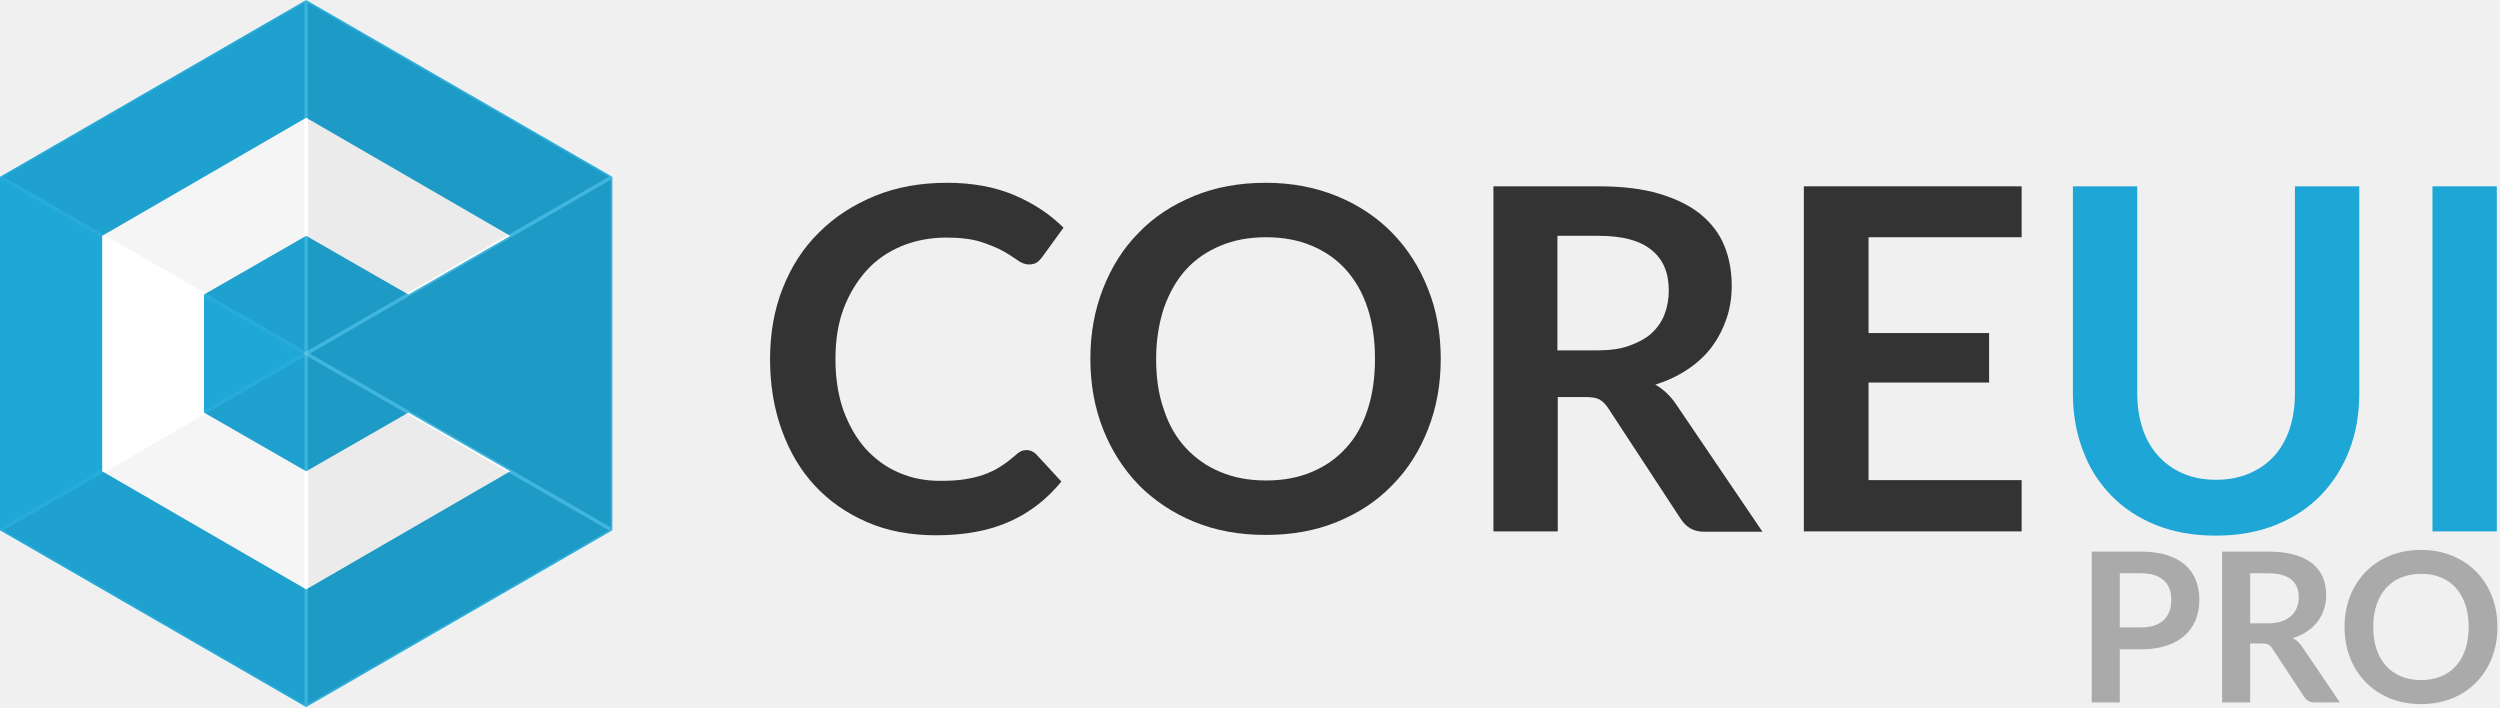
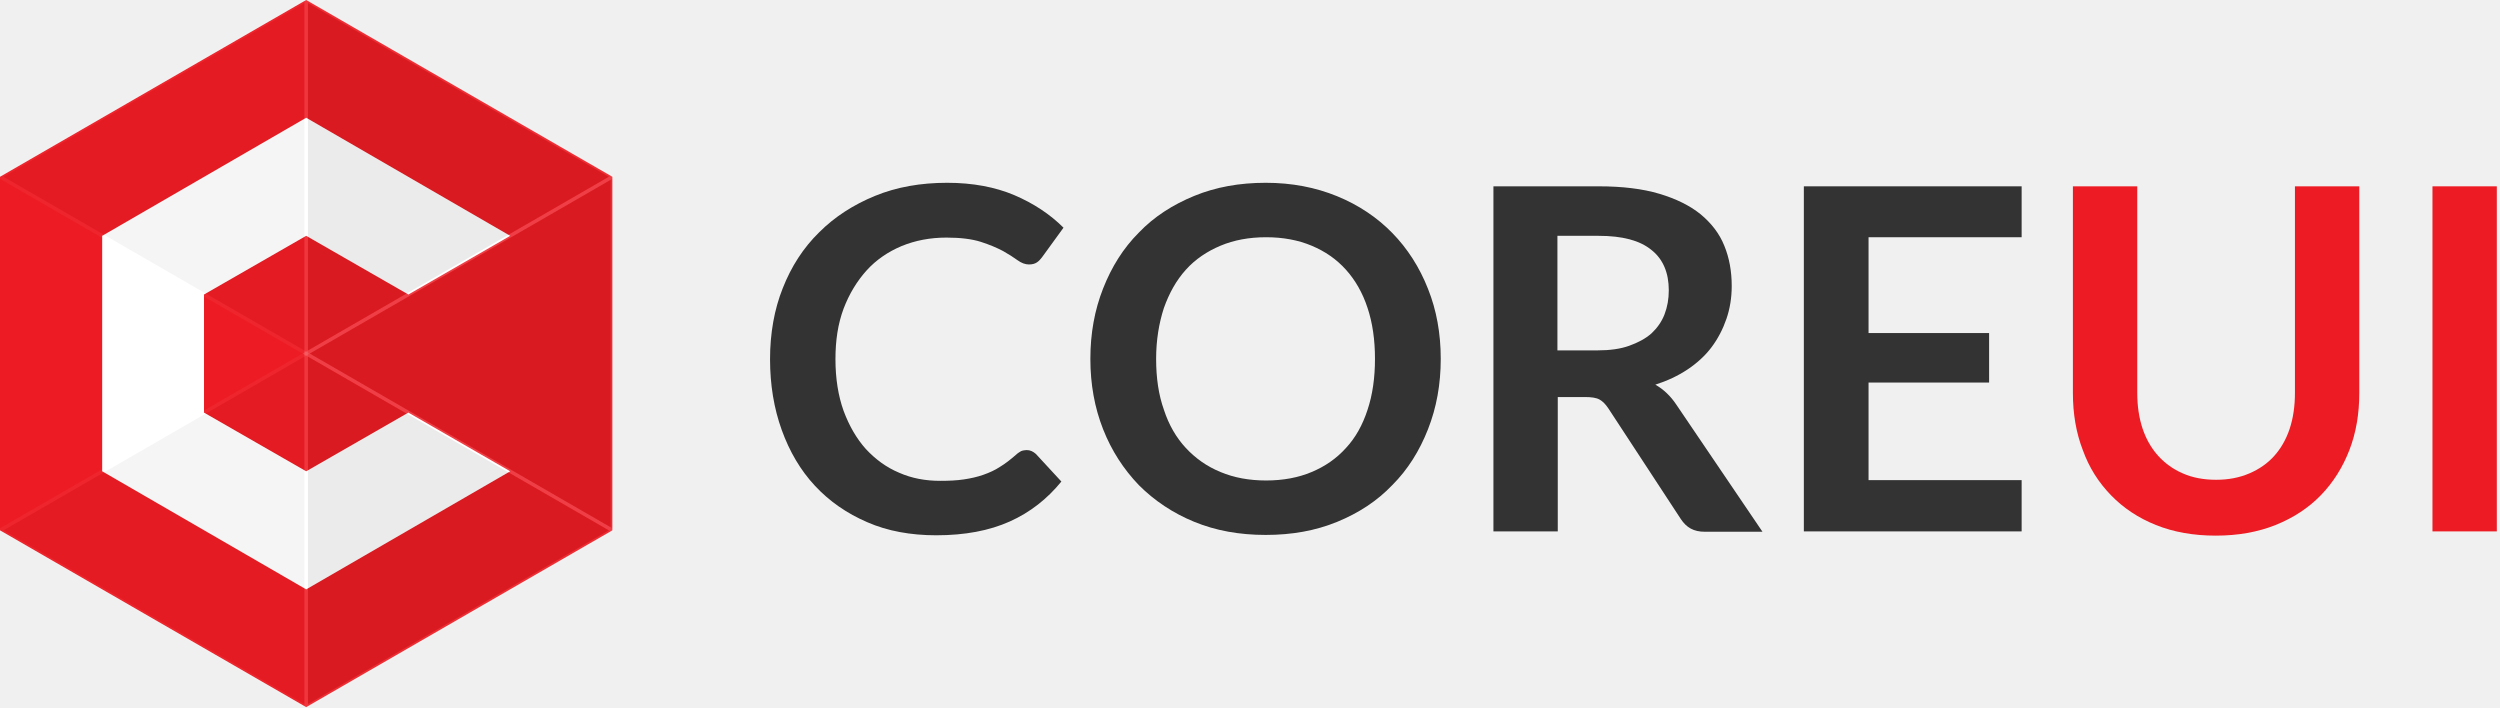
<svg xmlns="http://www.w3.org/2000/svg" version="1.1" id="Warstwa_1" x="0px" y="0px" width="707.1px" height="200px" viewBox="0 0 707.1 200" enable-background="new 0 0 707.1 200" xml:space="preserve">
-   <polygon fill="#1FA8D7" points="0,150 0,50 86.6,0 173.2,50 173.2,150 86.6,200 " />
+   <polygon fill="#ED1C24" points="0,150 0,50 86.6,0 173.2,50 173.2,150 86.6,200 " />
  <polygon fill="#FFFFFF" points="86.6,133.3 57.7,116.7 57.7,83.3 86.6,66.7 115.5,83.3 144.3,66.7 86.6,33.3 28.9,66.7 28.9,133.3   86.6,166.7 144.3,133.3 115.5,116.7 " />
  <polygon opacity="0.04" stroke="#FFFFFF" stroke-miterlimit="10" enable-background="new    " points="0,50 86.6,100 86.6,0 " />
  <polygon opacity="0.04" stroke="#FFFFFF" stroke-miterlimit="10" enable-background="new    " points="0,150 86.6,200 86.6,100 " />
  <polygon opacity="0.08" stroke="#FFFFFF" stroke-miterlimit="10" enable-background="new    " points="86.6,100 173.2,150 173.2,50   " />
  <polygon fill-opacity="0" points="86.6,100 0,50 0,150 " />
  <polygon opacity="0.08" stroke="#FFFFFF" stroke-miterlimit="10" enable-background="new    " points="173.2,150 86.6,100 86.6,200   " />
  <polygon opacity="0.08" stroke="#FFFFFF" stroke-miterlimit="10" enable-background="new    " points="173.2,50 86.6,0 86.6,100 " />
  <g>
    <path fill="#333333" d="M290.4,127.3c1,0,1.8,0.4,2.6,1.1l7.2,7.8c-4,4.9-8.8,8.7-14.6,11.3c-5.8,2.6-12.7,3.9-20.8,3.9   c-7.2,0-13.8-1.2-19.5-3.7c-5.8-2.5-10.7-5.9-14.8-10.3c-4.1-4.4-7.2-9.7-9.4-15.8c-2.2-6.1-3.3-12.8-3.3-20   c0-7.3,1.2-14.1,3.6-20.1c2.4-6.1,5.8-11.4,10.3-15.8c4.4-4.4,9.7-7.8,15.8-10.3s12.9-3.7,20.4-3.7c7.2,0,13.6,1.2,19,3.5   s10.1,5.4,13.9,9.2l-6.1,8.4c-0.4,0.5-0.8,1-1.4,1.4s-1.3,0.6-2.3,0.6s-2.1-0.4-3.2-1.2s-2.5-1.7-4.1-2.6c-1.7-0.9-3.8-1.8-6.3-2.6   c-2.5-0.8-5.8-1.2-9.7-1.2c-4.6,0-8.8,0.8-12.7,2.4c-3.8,1.6-7.2,3.9-9.9,6.9s-4.9,6.6-6.5,10.8c-1.6,4.3-2.3,9-2.3,14.3   c0,5.5,0.8,10.4,2.3,14.6c1.6,4.3,3.7,7.9,6.3,10.8c2.7,2.9,5.8,5.2,9.4,6.7c3.6,1.6,7.5,2.3,11.6,2.3c2.5,0,4.7-0.1,6.7-0.4   c2-0.3,3.8-0.7,5.5-1.3s3.3-1.3,4.8-2.3c1.5-0.9,3-2.1,4.5-3.4c0.4-0.4,0.9-0.7,1.4-1C289.3,127.4,289.9,127.3,290.4,127.3z" />
    <path fill="#333333" d="M407.5,101.5c0,7.2-1.2,13.8-3.6,19.9s-5.7,11.4-10.1,15.8c-4.3,4.5-9.5,7.9-15.6,10.4s-12.8,3.7-20.2,3.7   c-7.4,0-14.1-1.2-20.2-3.7s-11.3-6-15.7-10.4c-4.3-4.5-7.7-9.7-10.1-15.8c-2.4-6.1-3.6-12.7-3.6-19.9c0-7.2,1.2-13.8,3.6-19.9   s5.7-11.4,10.1-15.8c4.3-4.5,9.6-7.9,15.7-10.4s12.8-3.7,20.2-3.7c7.4,0,14.1,1.3,20.2,3.8s11.3,6,15.6,10.4   c4.3,4.4,7.7,9.7,10.1,15.8C406.3,87.7,407.5,94.3,407.5,101.5z M388.9,101.5c0-5.4-0.7-10.2-2.1-14.4c-1.4-4.3-3.5-7.9-6.1-10.8   c-2.7-3-5.9-5.2-9.7-6.8c-3.8-1.6-8.1-2.4-12.9-2.4s-9.1,0.8-12.9,2.4s-7.1,3.8-9.8,6.8c-2.7,3-4.7,6.6-6.2,10.8   c-1.4,4.3-2.2,9.1-2.2,14.4c0,5.4,0.7,10.2,2.2,14.4c1.4,4.3,3.5,7.9,6.2,10.8s5.9,5.2,9.8,6.8c3.8,1.6,8.1,2.4,12.9,2.4   s9.1-0.8,12.9-2.4c3.8-1.6,7-3.8,9.7-6.8c2.7-2.9,4.7-6.5,6.1-10.8C388.2,111.7,388.9,106.9,388.9,101.5z" />
    <path fill="#333333" d="M440.6,112.2v38.1h-18.2V52.7h29.8c6.7,0,12.4,0.7,17.1,2.1c4.7,1.4,8.6,3.3,11.7,5.8   c3,2.5,5.3,5.4,6.7,8.9c1.4,3.4,2.1,7.2,2.1,11.4c0,3.3-0.5,6.4-1.5,9.3s-2.4,5.6-4.2,8c-1.8,2.4-4.1,4.5-6.8,6.3   c-2.7,1.8-5.7,3.2-9.1,4.3c2.3,1.3,4.3,3.2,5.9,5.6l24.4,36h-16.3c-1.6,0-2.9-0.3-4-0.9c-1.1-0.6-2-1.5-2.8-2.7l-20.5-31.3   c-0.8-1.2-1.6-2-2.5-2.5s-2.3-0.7-4.1-0.7h-7.7V112.2z M440.6,99.1h11.3c3.4,0,6.4-0.4,8.9-1.3s4.6-2,6.3-3.5   c1.6-1.5,2.9-3.3,3.7-5.4c0.8-2.1,1.2-4.3,1.2-6.8c0-4.9-1.6-8.8-4.9-11.4c-3.3-2.7-8.2-4-15-4h-11.6v32.4H440.6z" />
    <path fill="#333333" d="M571.8,52.7v14.4h-43.3v27.1h34.1v14h-34.1v27.6h43.3v14.5h-61.6V52.7H571.8z" />
-     <path fill="#1EA7D6" d="M626.8,135.7c3.5,0,6.6-0.6,9.4-1.8c2.8-1.2,5.1-2.8,7-4.9c1.9-2.1,3.4-4.7,4.4-7.7s1.5-6.4,1.5-10.1V52.7   h18.2v58.5c0,5.8-0.9,11.2-2.8,16.1c-1.9,4.9-4.6,9.2-8.1,12.8c-3.5,3.6-7.8,6.4-12.8,8.4s-10.6,3-16.9,3s-11.9-1-16.9-3   s-9.2-4.8-12.7-8.4c-3.5-3.6-6.2-7.8-8-12.8c-1.9-4.9-2.8-10.3-2.8-16.1V52.7h18.2v58.4c0,3.7,0.5,7.1,1.5,10.1s2.5,5.6,4.4,7.7   s4.2,3.8,7,5C620.1,135.1,623.3,135.7,626.8,135.7z" />
-     <path fill="#1EA7D6" d="M706.2,150.3H688V52.7h18.2V150.3z" />
-   </g>
-   <g>
-     <path fill="#AAAAAA" d="M599.558,183.654v15.016h-7.936v-42.657h13.895c2.852,0,5.32,0.335,7.404,1.003   c2.085,0.669,3.806,1.604,5.163,2.803c1.356,1.2,2.359,2.636,3.009,4.307c0.649,1.672,0.974,3.501,0.974,5.487   c0,2.065-0.345,3.958-1.032,5.679c-0.689,1.722-1.722,3.201-3.098,4.439c-1.377,1.239-3.098,2.203-5.163,2.892   c-2.064,0.688-4.483,1.032-7.257,1.032H599.558z M599.558,177.459h5.959c1.455,0,2.724-0.182,3.806-0.545   c1.081-0.364,1.977-0.886,2.685-1.563c0.708-0.679,1.239-1.505,1.593-2.479c0.354-0.974,0.531-2.06,0.531-3.26   c0-1.141-0.177-2.173-0.531-3.098c-0.354-0.924-0.885-1.711-1.593-2.359c-0.708-0.649-1.604-1.146-2.685-1.49   c-1.082-0.344-2.351-0.517-3.806-0.517h-5.959V177.459z" />
-     <path fill="#AAAAAA" d="M636.433,182.002v16.668h-7.936v-42.657h13.01c2.91,0,5.403,0.301,7.479,0.9   c2.074,0.6,3.775,1.44,5.104,2.521c1.327,1.082,2.301,2.375,2.92,3.88c0.62,1.504,0.93,3.161,0.93,4.971   c0,1.436-0.212,2.793-0.635,4.07c-0.423,1.279-1.032,2.439-1.829,3.481c-0.796,1.043-1.779,1.957-2.949,2.743   c-1.171,0.787-2.503,1.416-3.998,1.889c1.004,0.57,1.868,1.386,2.597,2.448l10.679,15.753h-7.139c-0.688,0-1.273-0.138-1.756-0.413   c-0.481-0.275-0.89-0.668-1.224-1.18l-8.969-13.659c-0.334-0.511-0.703-0.874-1.105-1.091c-0.403-0.217-0.999-0.325-1.785-0.325   H636.433z M636.433,176.309h4.956c1.494,0,2.798-0.187,3.909-0.561c1.11-0.373,2.025-0.89,2.743-1.549   c0.718-0.658,1.254-1.44,1.607-2.345c0.354-0.904,0.531-1.897,0.531-2.979c0-2.163-0.713-3.825-2.139-4.985   s-3.604-1.741-6.534-1.741h-5.074V176.309z" />
-     <path fill="#AAAAAA" d="M706.378,177.342c0,3.127-0.521,6.022-1.563,8.688c-1.043,2.665-2.508,4.971-4.396,6.918   c-1.888,1.946-4.159,3.466-6.814,4.558c-2.655,1.091-5.596,1.637-8.82,1.637c-3.226,0-6.171-0.546-8.836-1.637   c-2.665-1.092-4.946-2.611-6.844-4.558c-1.898-1.947-3.368-4.253-4.41-6.918c-1.043-2.665-1.563-5.561-1.563-8.688   s0.521-6.023,1.563-8.688c1.042-2.664,2.512-4.971,4.41-6.917c1.897-1.947,4.179-3.467,6.844-4.559   c2.665-1.091,5.61-1.637,8.836-1.637c3.225,0,6.165,0.551,8.82,1.652s4.927,2.62,6.814,4.558s3.353,4.238,4.396,6.902   C705.857,171.318,706.378,174.215,706.378,177.342z M698.236,177.342c0-2.341-0.31-4.44-0.929-6.299s-1.51-3.437-2.67-4.734   s-2.571-2.291-4.233-2.979s-3.535-1.032-5.619-1.032c-2.085,0-3.964,0.344-5.635,1.032c-1.672,0.688-3.093,1.682-4.263,2.979   c-1.171,1.298-2.07,2.876-2.699,4.734c-0.63,1.858-0.944,3.958-0.944,6.299c0,2.34,0.314,4.439,0.944,6.298   c0.629,1.858,1.528,3.433,2.699,4.72c1.17,1.289,2.591,2.277,4.263,2.965c1.671,0.688,3.55,1.032,5.635,1.032   c2.084,0,3.957-0.344,5.619-1.032c1.662-0.688,3.073-1.676,4.233-2.965c1.16-1.287,2.051-2.861,2.67-4.72   S698.236,179.682,698.236,177.342z" />
+     <path fill="#ED1C24" d="M626.8,135.7c3.5,0,6.6-0.6,9.4-1.8c2.8-1.2,5.1-2.8,7-4.9c1.9-2.1,3.4-4.7,4.4-7.7s1.5-6.4,1.5-10.1V52.7   h18.2v58.5c0,5.8-0.9,11.2-2.8,16.1c-1.9,4.9-4.6,9.2-8.1,12.8c-3.5,3.6-7.8,6.4-12.8,8.4s-10.6,3-16.9,3s-11.9-1-16.9-3   s-9.2-4.8-12.7-8.4c-3.5-3.6-6.2-7.8-8-12.8c-1.9-4.9-2.8-10.3-2.8-16.1V52.7h18.2v58.4c0,3.7,0.5,7.1,1.5,10.1s2.5,5.6,4.4,7.7   s4.2,3.8,7,5C620.1,135.1,623.3,135.7,626.8,135.7z" />
+     <path fill="#ED1C24" d="M706.2,150.3H688V52.7h18.2V150.3z" />
  </g>
</svg>
